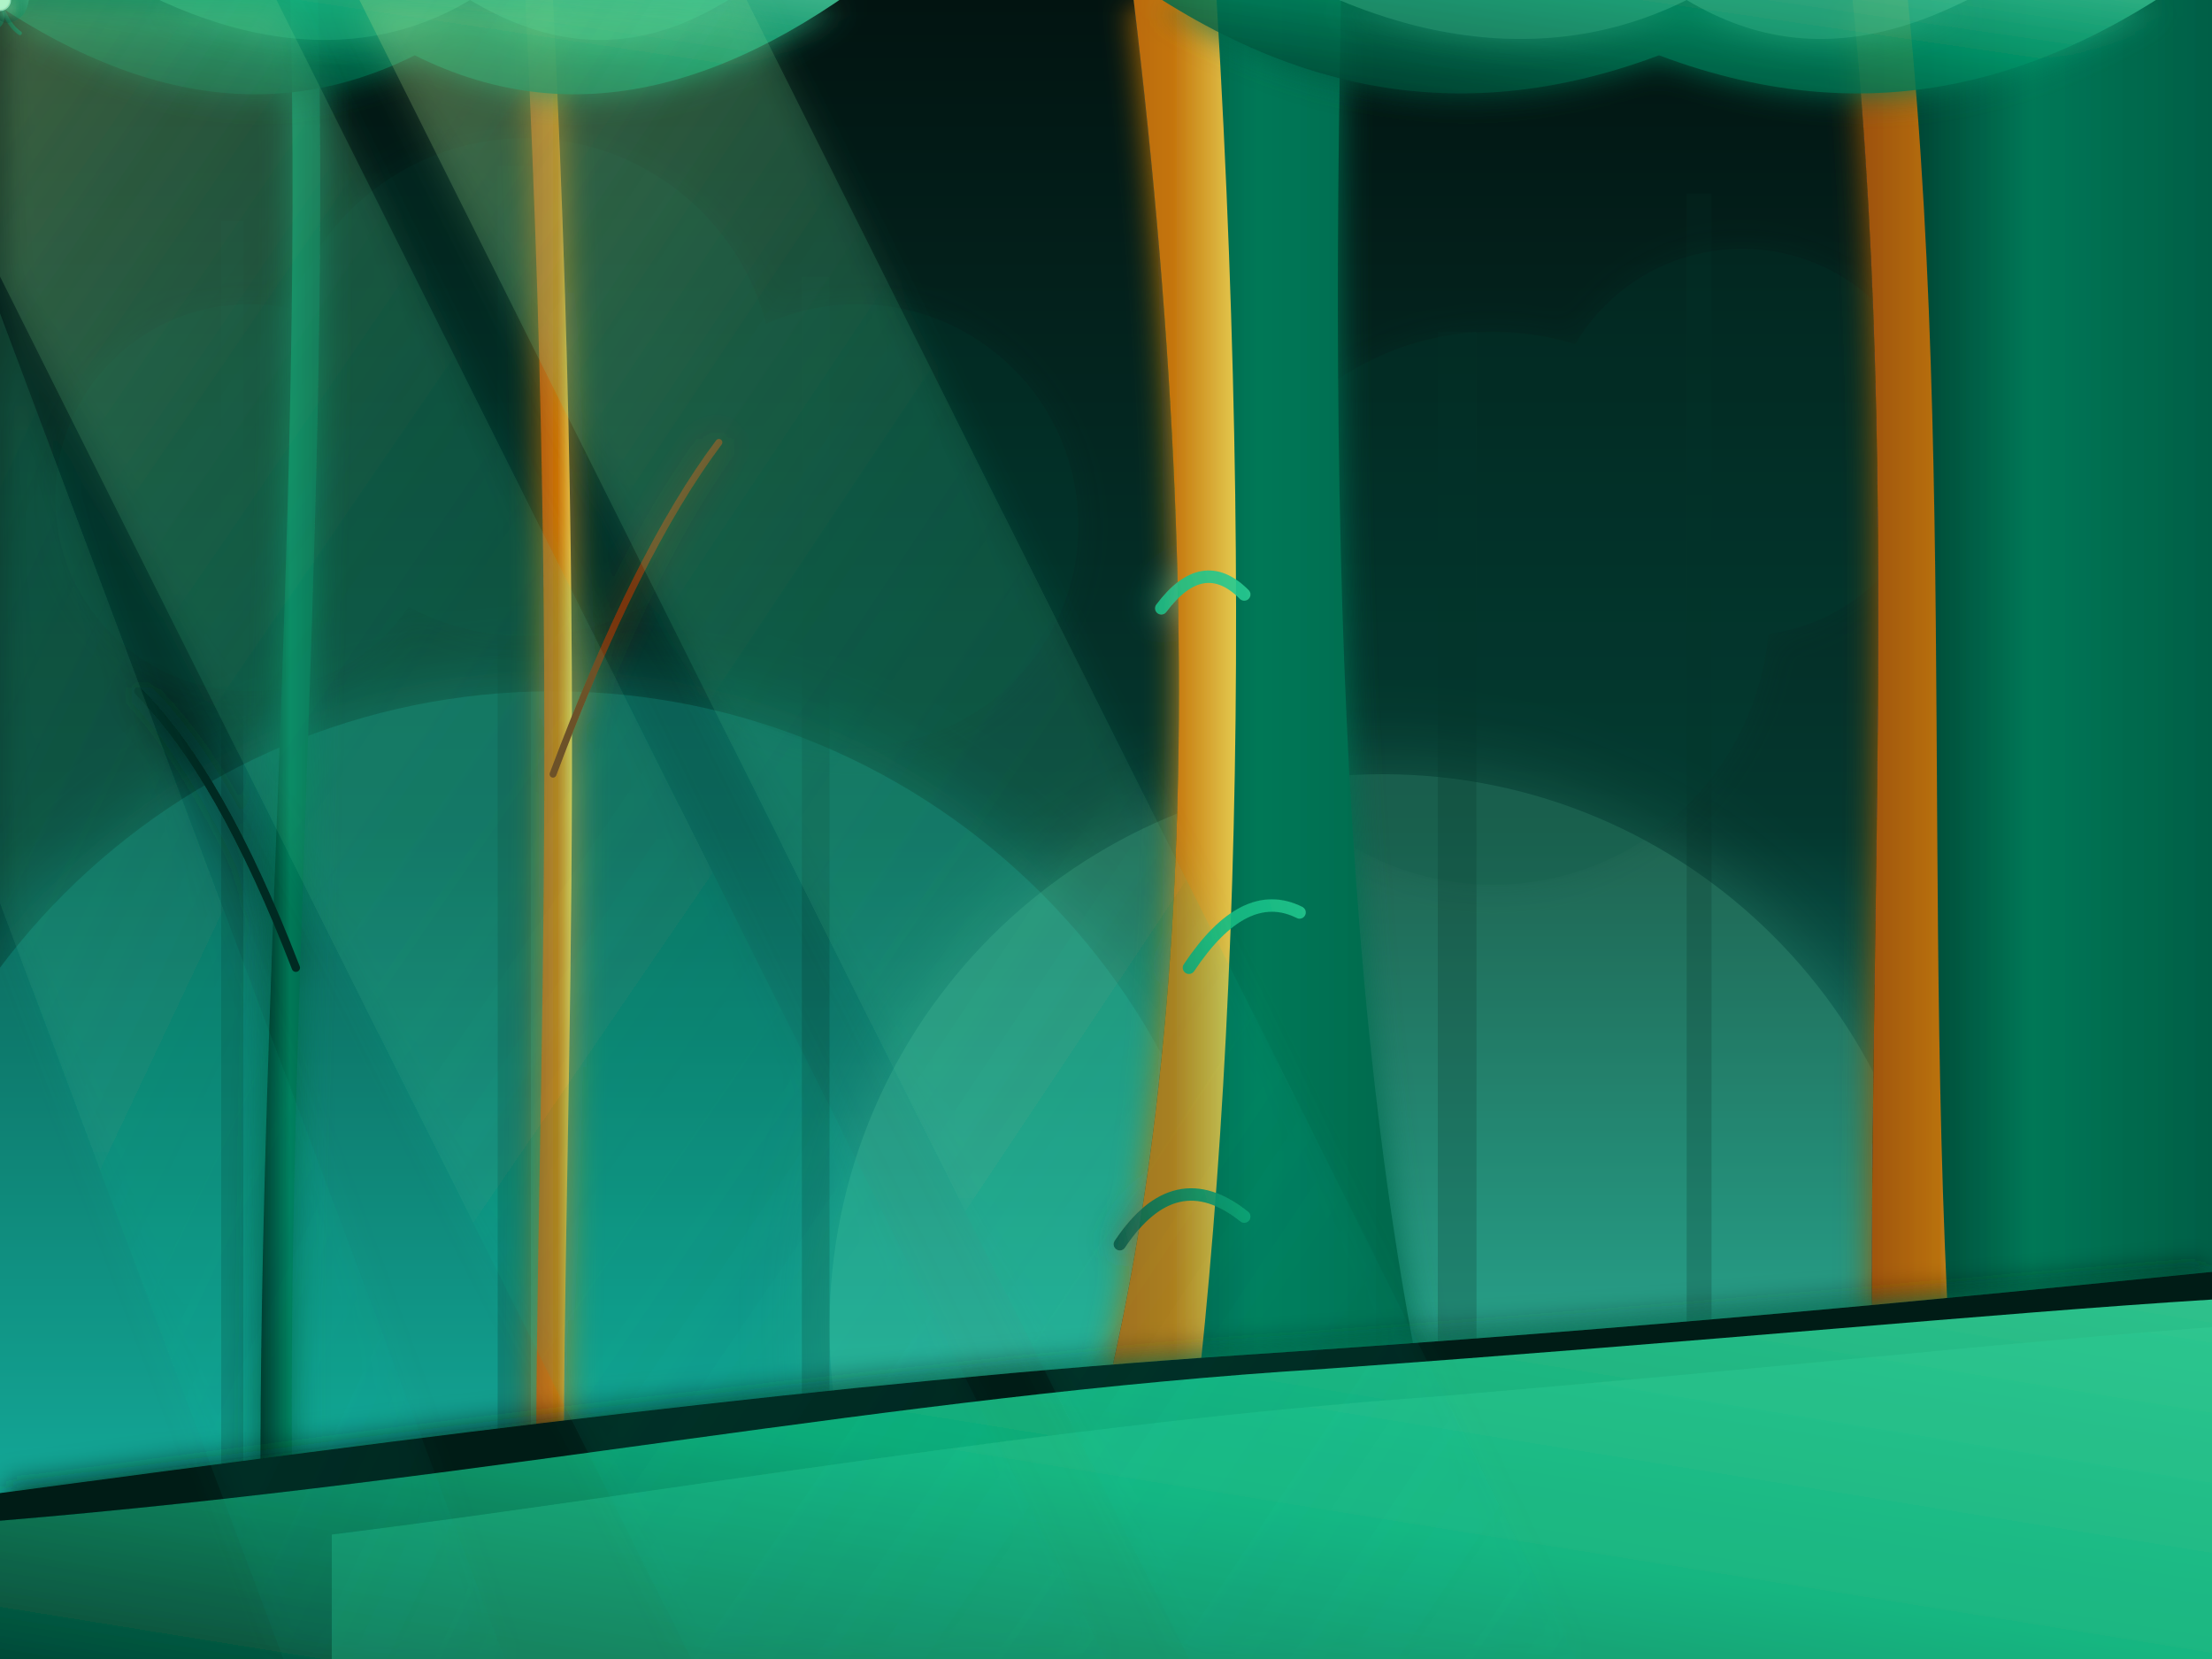
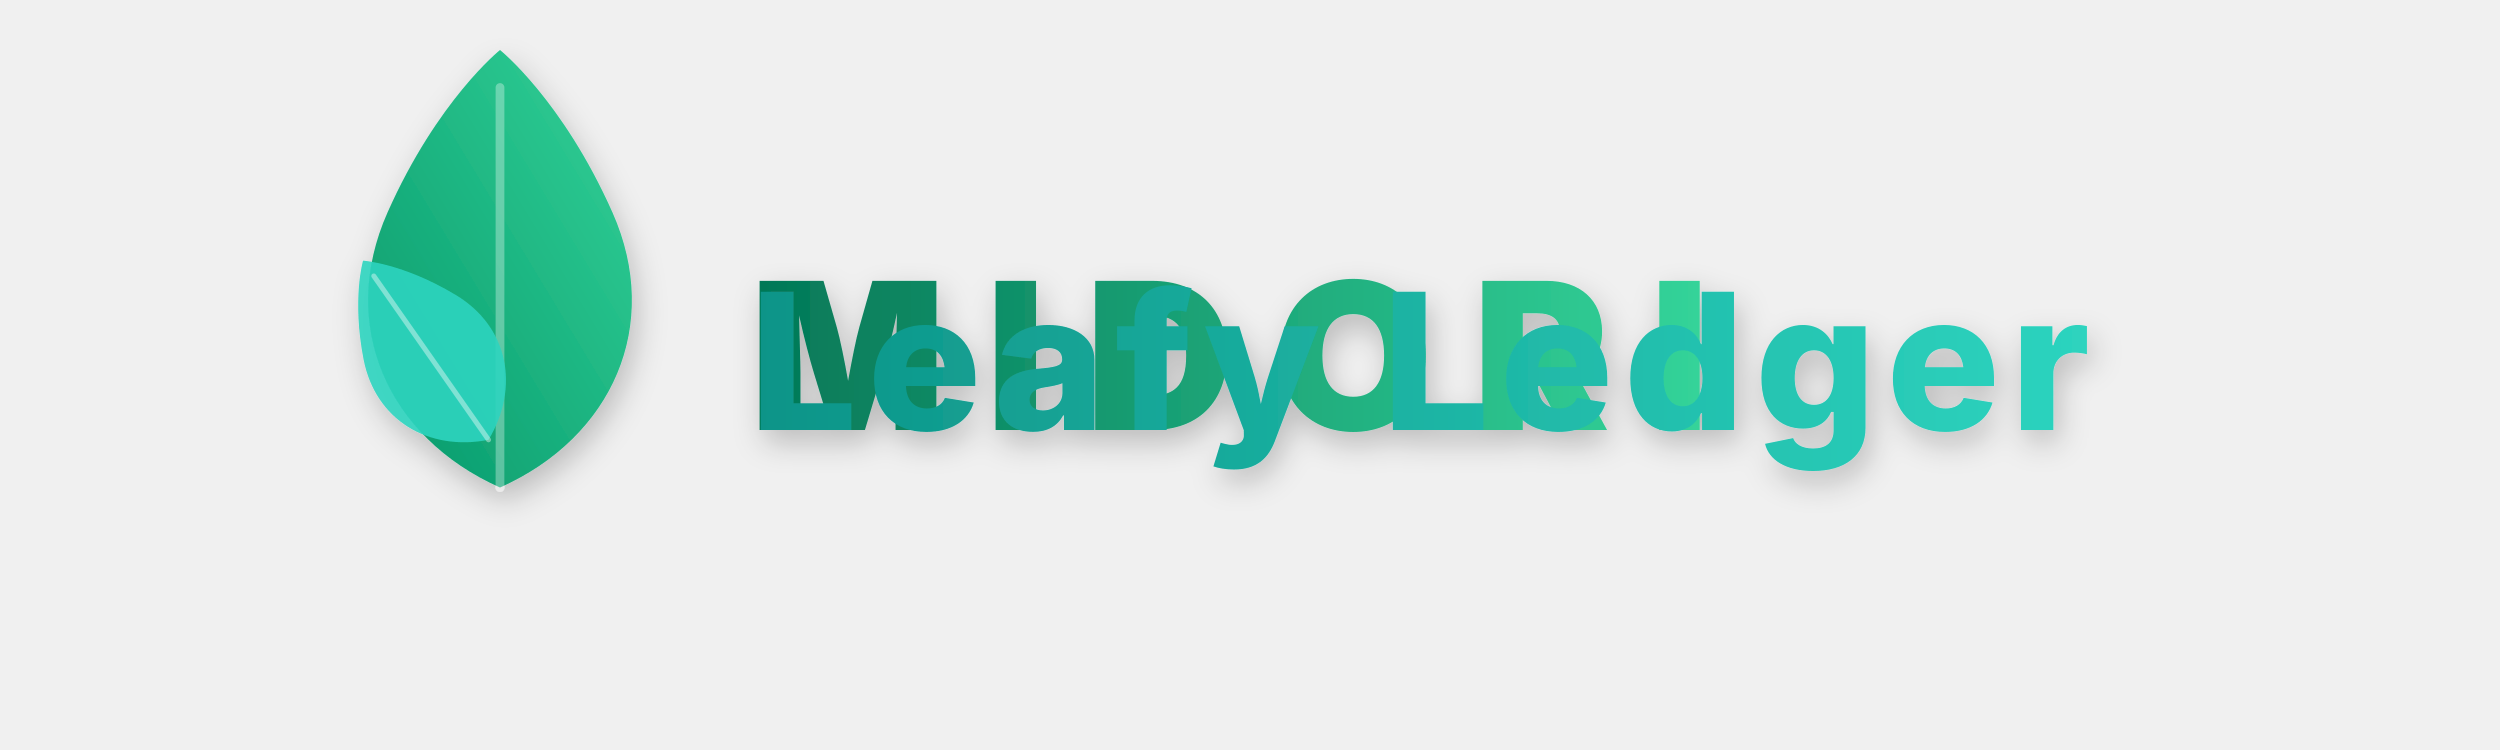
- <svg xmlns="http://www.w3.org/2000/svg" viewBox="0 0 800 600" width="100%" height="100%">
+ <svg xmlns="http://www.w3.org/2000/svg" viewBox="0 0 1000 300" width="100%" height="100%">
  <defs>
-     <linearGradient id="bgForest" x1="0%" y1="0%" x2="0%" y2="100%">
-       <stop offset="0%" stop-color="#021411" />
-       <stop offset="50%" stop-color="#04382f" />
-       <stop offset="100%" stop-color="#14b8a6" />
+     <linearGradient id="midoriGrad" x1="0%" y1="0%" x2="100%" y2="0%">
+       <stop offset="0%" stop-color="#047857" />
+       <stop offset="100%" stop-color="#34D399" />
    </linearGradient>
-     <linearGradient id="barkHighlight" x1="0%" y1="0%" x2="100%" y2="0%">
-       <stop offset="0%" stop-color="#b45309" />
-       <stop offset="70%" stop-color="#d97706" />
-       <stop offset="100%" stop-color="#fcd34d" />
-     </linearGradient>
-     <linearGradient id="barkShadow" x1="0%" y1="0%" x2="100%" y2="0%">
-       <stop offset="0%" stop-color="#022c22" />
-       <stop offset="50%" stop-color="#047857" />
-       <stop offset="100%" stop-color="#065f46" />
-     </linearGradient>
-     <linearGradient id="mossGrad" x1="0%" y1="100%" x2="100%" y2="0%">
-       <stop offset="0%" stop-color="#064e3b" />
-       <stop offset="50%" stop-color="#10b981" />
-       <stop offset="100%" stop-color="#34d399" />
+     <linearGradient id="leafyGrad" x1="0%" y1="0%" x2="100%" y2="0%">
+       <stop offset="0%" stop-color="#0D9488" />
+       <stop offset="100%" stop-color="#2DD4BF" />
    </linearGradient>
    <linearGradient id="leafGrad" x1="0%" y1="100%" x2="100%" y2="0%">
-       <stop offset="0%" stop-color="#022c22" />
-       <stop offset="50%" stop-color="#059669" />
-       <stop offset="100%" stop-color="#6ee7b7" />
+       <stop offset="0%" stop-color="#059669" />
+       <stop offset="100%" stop-color="#34D399" />
    </linearGradient>
-     <linearGradient id="rayGrad" x1="0%" y1="0%" x2="100%" y2="100%">
-       <stop offset="0%" stop-color="#fef08a" stop-opacity="0.25" />
-       <stop offset="40%" stop-color="#34d399" stop-opacity="0.12" />
-       <stop offset="100%" stop-color="#14b8a6" stop-opacity="0" />
-     </linearGradient>
-     <filter id="softGlow" x="-20%" y="-20%" width="140%" height="140%">
-       <feGaussianBlur stdDeviation="6" result="blur" />
-       <feComposite in="SourceGraphic" in2="blur" operator="over" />
-     </filter>
-     <filter id="mistGlow" x="-30%" y="-30%" width="160%" height="160%">
-       <feGaussianBlur stdDeviation="15" result="blur" />
-       <feComposite in="SourceGraphic" in2="blur" operator="over" />
-     </filter>
-     <filter id="sporeGlow" x="-50%" y="-50%" width="200%" height="200%">
-       <feGaussianBlur stdDeviation="3" result="blur" />
-       <feMerge>
-         <feMergeNode in="blur" />
-         <feMergeNode in="SourceGraphic" />
-       </feMerge>
+     <filter id="softShadow" x="-20%" y="-20%" width="140%" height="140%">
+       <feDropShadow dx="2" dy="5" stdDeviation="6" flood-color="#000000" flood-opacity="0.22" />
    </filter>
  </defs>
-   <rect width="100%" height="100%" fill="url(#bgForest)" />
-   <circle cx="200" cy="500" r="250" fill="#14b8a6" opacity="0.35" filter="url(#mistGlow)" />
-   <circle cx="500" cy="480" r="200" fill="#6ee7b7" opacity="0.25" filter="url(#mistGlow)" />
-   <g opacity="0.22" fill="#042e26">
-     <rect x="80" y="80" width="8" height="520" />
-     <rect x="180" y="60" width="12" height="540" />
-     <rect x="290" y="100" width="10" height="500" />
-     <rect x="520" y="120" width="14" height="480" />
-     <rect x="610" y="70" width="9" height="530" />
-   </g>
-   <g opacity="0.18" filter="url(#softGlow)" fill="#064e3b">
-     <circle cx="90" cy="180" r="70" />
-     <circle cx="190" cy="140" r="90" />
-     <circle cx="310" cy="190" r="80" />
-     <circle cx="540" cy="220" r="100" />
-     <circle cx="630" cy="160" r="70" />
-   </g>
-   <g filter="url(#softGlow)">
-     <path d="M 95 600 C 90 400, 110 200, 105 0 L 115 0 C 120 200, 100 400, 107 600 Z" fill="url(#barkShadow)" />
-     <path d="M 195 600 C 190 450, 205 300, 190 0 L 200 0 C 215 300, 200 450, 205 600 Z" fill="url(#barkHighlight)" opacity="0.85" />
-     <path d="M 107 350 Q 80 280, 50 250" stroke="#022c22" stroke-width="3" stroke-linecap="round" fill="none" />
-     <path d="M 200 280 Q 230 200, 260 160" stroke="#78350f" stroke-width="2.5" stroke-linecap="round" fill="none" />
-   </g>
-   <g filter="url(#softGlow)">
-     <g>
-       <path d="M 370 600 C 430 450, 440 250, 410 0 L 485 0 C 480 250, 490 450, 540 600 Z" fill="url(#barkShadow)" />
-       <path d="M 370 600 C 430 450, 440 250, 410 0 L 440 0 C 455 250, 445 450, 420 600 Z" fill="url(#barkHighlight)" opacity="0.9" />
-       <path d="M 370 600 C 400 550, 440 520, 460 600 Z" fill="url(#mossGrad)" opacity="0.8" />
-       <path d="M 470 600 C 485 540, 510 560, 540 600 Z" fill="url(#mossGrad)" opacity="0.75" />
-       <path d="M 405 450 Q 425 420, 450 440 M 430 350 Q 450 320, 470 330 M 420 220 Q 435 200, 450 215" stroke="url(#mossGrad)" stroke-width="4.5" stroke-linecap="round" fill="none" opacity="0.9" />
+   <g filter="url(#softShadow)">
+     <g transform="translate(200, 150)">
+       <g>
+         <animateTransform attributeName="transform" type="rotate" values="-8 0 0; 8 0 0; -8 0 0" dur="4s" repeatCount="indefinite" calcMode="spline" keyTimes="0; 0.5; 1" keySplines="0.4, 0, 0.2, 1; 0.4, 0, 0.2, 1" />
+         <path d="M 0 45 C -45 25 -65 -20 -45 -65 C -25 -110 0 -130 0 -130 C 0 -130 25 -110 45 -65 C 65 -20 45 25 0 45 Z" fill="url(#leafGrad)" />
+         <path d="M 0 45 C 0 15 0 -20 0 -115" stroke="#FFFFFF" stroke-width="3.5" stroke-linecap="round" opacity="0.32" fill="none" />
+         <g transform="scale(0.5) translate(-35, 15) rotate(-35)">
+           <path d="M 0 45 C -45 25 -65 -20 -45 -65 C -25 -110 0 -130 0 -130 C 0 -130 25 -110 45 -65 C 65 -20 45 25 0 45 Z" fill="#2DD4BF" opacity="0.9" />
+           <path d="M 0 45 C 0 15 0 -20 0 -115" stroke="#FFFFFF" stroke-width="4" stroke-linecap="round" opacity="0.4" fill="none" />
+         </g>
+       </g>
    </g>
    <g>
-       <path d="M 680 600 C 670 400, 690 200, 670 0 L 800 0 L 800 600 Z" fill="url(#barkShadow)" />
-       <path d="M 680 600 C 670 400, 690 200, 670 0 L 690 0 C 710 200, 690 400, 715 600 Z" fill="url(#barkHighlight)" opacity="0.85" />
-       <path d="M 680 600 C 700 510, 760 530, 800 580 L 800 600 Z" fill="url(#mossGrad)" opacity="0.8" />
+       <animateTransform attributeName="transform" type="translate" values="0 40; 0 0; 0 0; 0 -40; 0 -40; 0 40" dur="8s" repeatCount="indefinite" calcMode="spline" keyTimes="0; 0.05; 0.375; 0.5; 0.875; 1" keySplines="0.4, 0, 0.2, 1; 0.4, 0, 0.2, 1; 0.4, 0, 0.2, 1; 0.4, 0, 0.2, 1; 0.4, 0, 0.2, 1" />
+       <text x="300" y="172" font-family="system-ui, -apple-system, sans-serif" font-size="82" font-weight="900" letter-spacing="16" fill="url(#midoriGrad)">
+         MIDORI
+         
+         <animate attributeName="opacity" values="0; 1; 1; 0; 0; 0" dur="8s" repeatCount="indefinite" calcMode="spline" keyTimes="0; 0.05; 0.375; 0.5; 0.875; 1" keySplines="0.4, 0, 0.2, 1; 0.4, 0, 0.2, 1; 0.4, 0, 0.2, 1; 0.4, 0, 0.2, 1; 0.4, 0, 0.2, 1" />
+       </text>
+     </g>
+     <g>
+       <animateTransform attributeName="transform" type="translate" values="0 -40; 0 40; 0 40; 0 0; 0 0; 0 -40" dur="8s" repeatCount="indefinite" calcMode="spline" keyTimes="0; 0.05; 0.375; 0.5; 0.875; 1" keySplines="0.4, 0, 0.2, 1; 0.4, 0, 0.2, 1; 0.4, 0, 0.2, 1; 0.4, 0, 0.2, 1; 0.4, 0, 0.2, 1" />
+       <text x="300" y="172" font-family="system-ui, -apple-system, sans-serif" font-size="76" font-weight="800" letter-spacing="4" fill="url(#leafyGrad)">
+         Leafy Ledger
+         
+         <animate attributeName="opacity" values="0; 0; 0; 1; 1; 0" dur="8s" repeatCount="indefinite" calcMode="spline" keyTimes="0; 0.05; 0.375; 0.5; 0.875; 1" keySplines="0.4, 0, 0.2, 1; 0.4, 0, 0.2, 1; 0.4, 0, 0.2, 1; 0.4, 0, 0.2, 1; 0.4, 0, 0.2, 1" />
+       </text>
    </g>
  </g>
-   <g filter="url(#softGlow)">
-     <path d="M 0 540 C 150 520, 300 500, 450 490 C 600 480, 700 470, 800 460 L 800 600 L 0 600 Z" fill="#011f18" />
-     <path d="M 0 550 C 180 535, 320 505, 480 495 C 620 485, 720 475, 800 470 L 800 600 L 0 600 Z" fill="url(#mossGrad)" opacity="0.9" />
-     <path d="M 120 555 C 240 540, 380 515, 520 505 C 640 495, 730 485, 800 480 L 800 600 L 120 600 Z" fill="#34d399" opacity="0.3" />
-   </g>
-   <g>
-     <g transform="translate(150, -20)">
-       <animateTransform attributeName="transform" type="rotate" values="-2 0 0; 3 0 0; -2 0 0" dur="10s" repeatCount="indefinite" calcMode="spline" keyTimes="0; 0.5; 1" keySplines="0.44, 0.05, 0.55, 0.95; 0.44, 0.05, 0.55, 0.95" additive="sum" />
-       <path d="M -180 0 C -120 50, -60 70, 0 40 C 60 70, 120 50, 180 0 Z" fill="url(#leafGrad)" opacity="0.9" filter="url(#softGlow)" />
-       <path d="M -140 -10 C -90 30, -30 50, 20 20 C 70 50, 110 30, 150 -10 Z" fill="#34d399" opacity="0.35" filter="url(#softGlow)" />
-     </g>
-     <g transform="translate(600, -30)">
-       <animateTransform attributeName="transform" type="rotate" values="2 0 0; -3 0 0; 2 0 0" dur="12s" repeatCount="indefinite" calcMode="spline" keyTimes="0; 0.5; 1" keySplines="0.44, 0.05, 0.55, 0.95; 0.44, 0.05, 0.55, 0.95" additive="sum" />
-       <path d="M -220 0 C -150 60, -80 80, 0 50 C 80 80, 150 60, 220 0 Z" fill="url(#leafGrad)" opacity="0.85" filter="url(#softGlow)" />
-       <path d="M -180 -10 C -120 40, -50 60, 10 30 C 60 60, 110 40, 170 -10 Z" fill="#6ee7b7" opacity="0.25" filter="url(#softGlow)" />
-     </g>
-   </g>
-   <g filter="url(#softGlow)">
-     <path d="M 50 -100 L 450 700 L 300 700 L -100 -100 Z" fill="url(#rayGrad)">
-       <animate attributeName="opacity" values="0.05; 0.22; 0.05" dur="7s" repeatCount="indefinite" calcMode="spline" keyTimes="0; 0.5; 1" keySplines="0.42, 0, 0.58, 1; 0.42, 0, 0.58, 1" />
-     </path>
-     <path d="M 220 -100 L 620 700 L 480 700 L 80 -100 Z" fill="url(#rayGrad)">
-       <animate attributeName="opacity" values="0.20; 0.08; 0.20" dur="9s" repeatCount="indefinite" calcMode="spline" keyTimes="0; 0.5; 1" keySplines="0.42, 0, 0.58, 1; 0.42, 0, 0.58, 1" />
-     </path>
-     <path d="M -80 -100 L 220 700 L 140 700 L -160 -100 Z" fill="url(#rayGrad)">
-       <animate attributeName="opacity" values="0.03; 0.15; 0.03" dur="6s" repeatCount="indefinite" calcMode="spline" keyTimes="0; 0.5; 1" keySplines="0.42, 0, 0.58, 1; 0.42, 0, 0.58, 1" />
-     </path>
-   </g>
-   <g>
-     <animateMotion path="M 120 -50 C 90 100, 220 220, 100 350 S 200 480, 80 650" dur="14s" repeatCount="indefinite" rotate="auto" />
-     <g>
-       <animateTransform attributeName="transform" type="rotate" values="0; 360" dur="7s" repeatCount="indefinite" />
-       <g transform="scale(1.2)">
-         <path d="M 0 0 C -8 -10 -15 -5 -10 5 C -5 12 5 10 0 0 Z" fill="url(#leafGrad)" opacity="0.4" />
-         <path d="M 0 0 C 1 4 3 8 6 10" stroke="url(#mossGrad)" stroke-width="1.2" stroke-linecap="round" fill="none" opacity="0.4" />
-       </g>
-     </g>
-   </g>
-   <g>
-     <animateMotion path="M 680 -50 C 720 120, 580 260, 680 390 S 550 500, 640 650" dur="12s" repeatCount="indefinite" rotate="auto" />
-     <g>
-       <animateTransform attributeName="transform" type="rotate" values="360; 0" dur="6s" repeatCount="indefinite" />
-       <g transform="scale(0.9)">
-         <path d="M 0 0 C 8 -10 15 -5 10 5 C 5 12 -5 10 0 0 Z" fill="url(#leafGrad)" opacity="0.3" />
-         <path d="M 0 0 C -1 4 -3 8 -6 10" stroke="url(#mossGrad)" stroke-width="1.0" stroke-linecap="round" fill="none" opacity="0.3" />
-       </g>
-     </g>
-   </g>
-   <g filter="url(#sporeGlow)" opacity="0.8">
-     <circle cx="0" cy="0" r="3.5" fill="#fef08a" />
-     <animateMotion path="M 220 580 C 180 480, 260 380, 210 260 S 160 120, 200 -50" dur="18s" repeatCount="indefinite" />
-     <animate attributeName="opacity" values="0.2; 1; 0.7; 1; 0.2" dur="6s" repeatCount="indefinite" />
-   </g>
-   <g filter="url(#sporeGlow)" opacity="0.75">
-     <circle cx="0" cy="0" r="4" fill="#a7f3d0" />
-     <animateMotion path="M 480 580 C 520 450, 440 330, 490 200 S 540 80, 470 -50" dur="20s" repeatCount="indefinite" />
-     <animate attributeName="opacity" values="0.1; 0.9; 0.3; 0.9; 0.1" dur="8s" repeatCount="indefinite" />
-   </g>
-   <g filter="url(#sporeGlow)" opacity="0.7">
-     <circle cx="0" cy="0" r="2.8" fill="#fef08a" />
-     <animateMotion path="M 60 580 C 100 480, 40 360, 80 240 S 120 100, 70 -50" dur="16s" repeatCount="indefinite" />
-   </g>
-   <g filter="url(#sporeGlow)" opacity="0.85">
-     <circle cx="0" cy="0" r="3.2" fill="#a7f3d0" />
-     <animateMotion path="M 720 580 C 670 490, 750 380, 710 280 S 680 120, 740 -50" dur="15s" repeatCount="indefinite" />
-   </g>
</svg>
